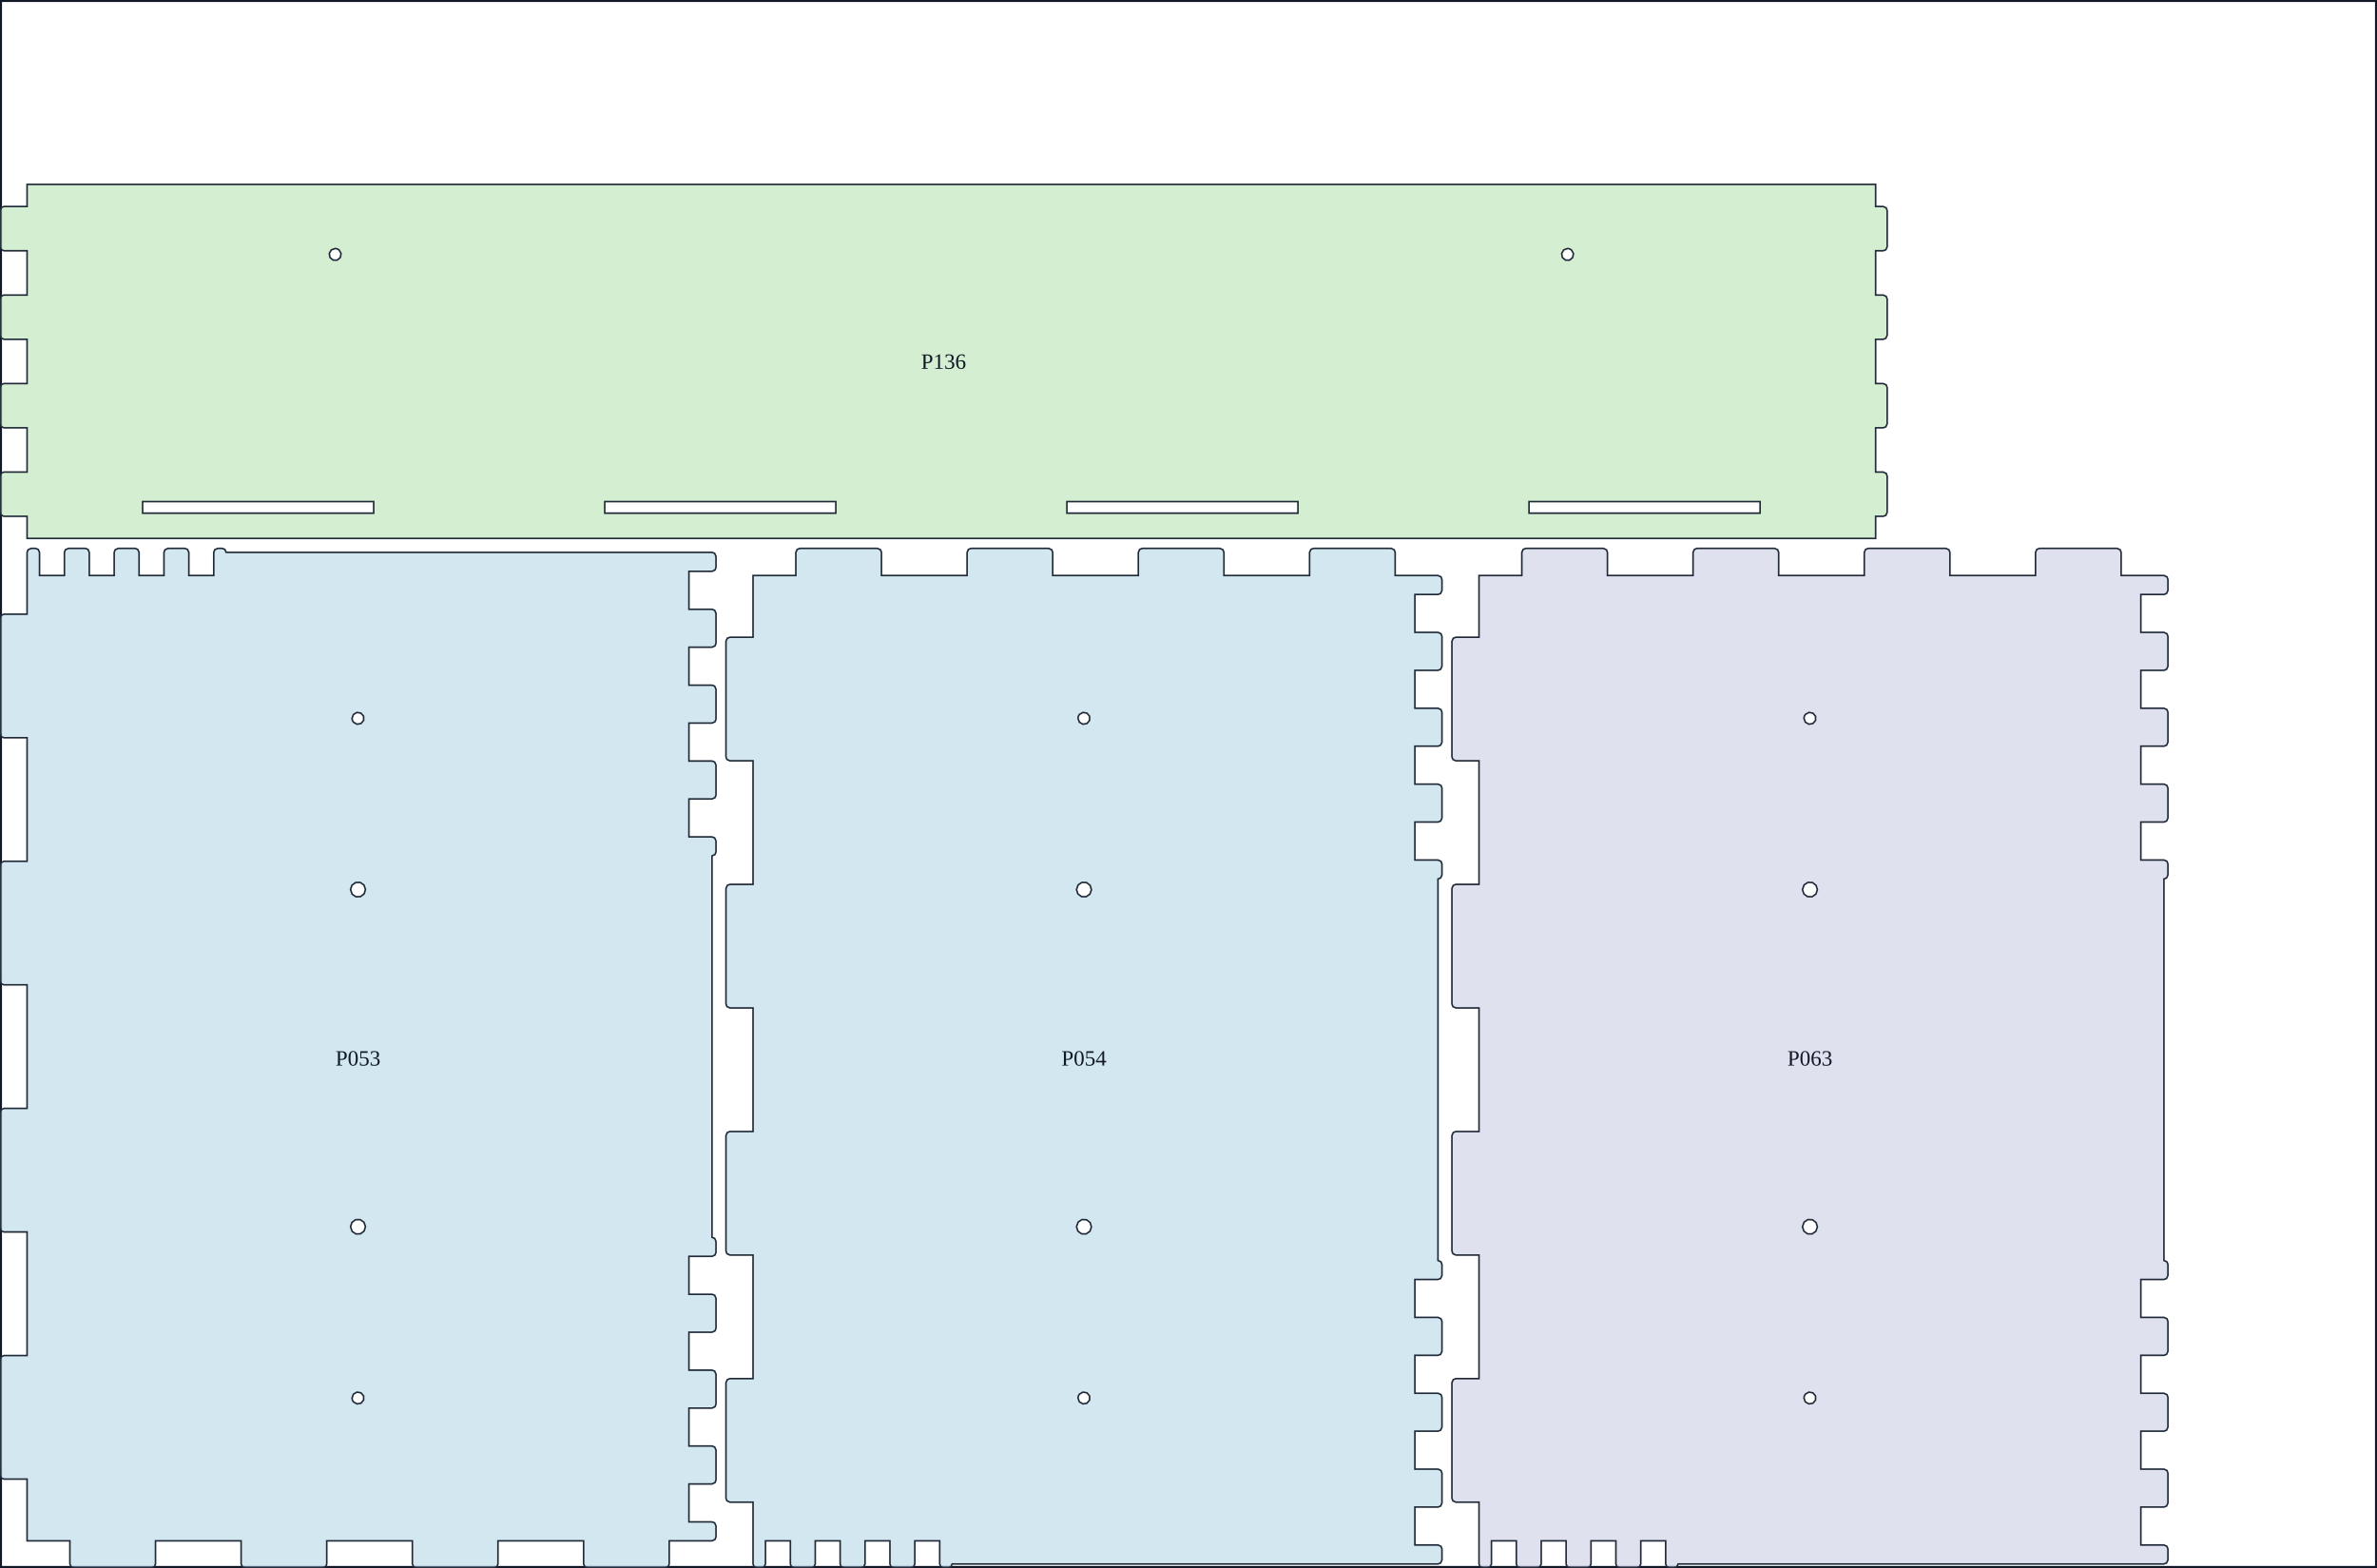
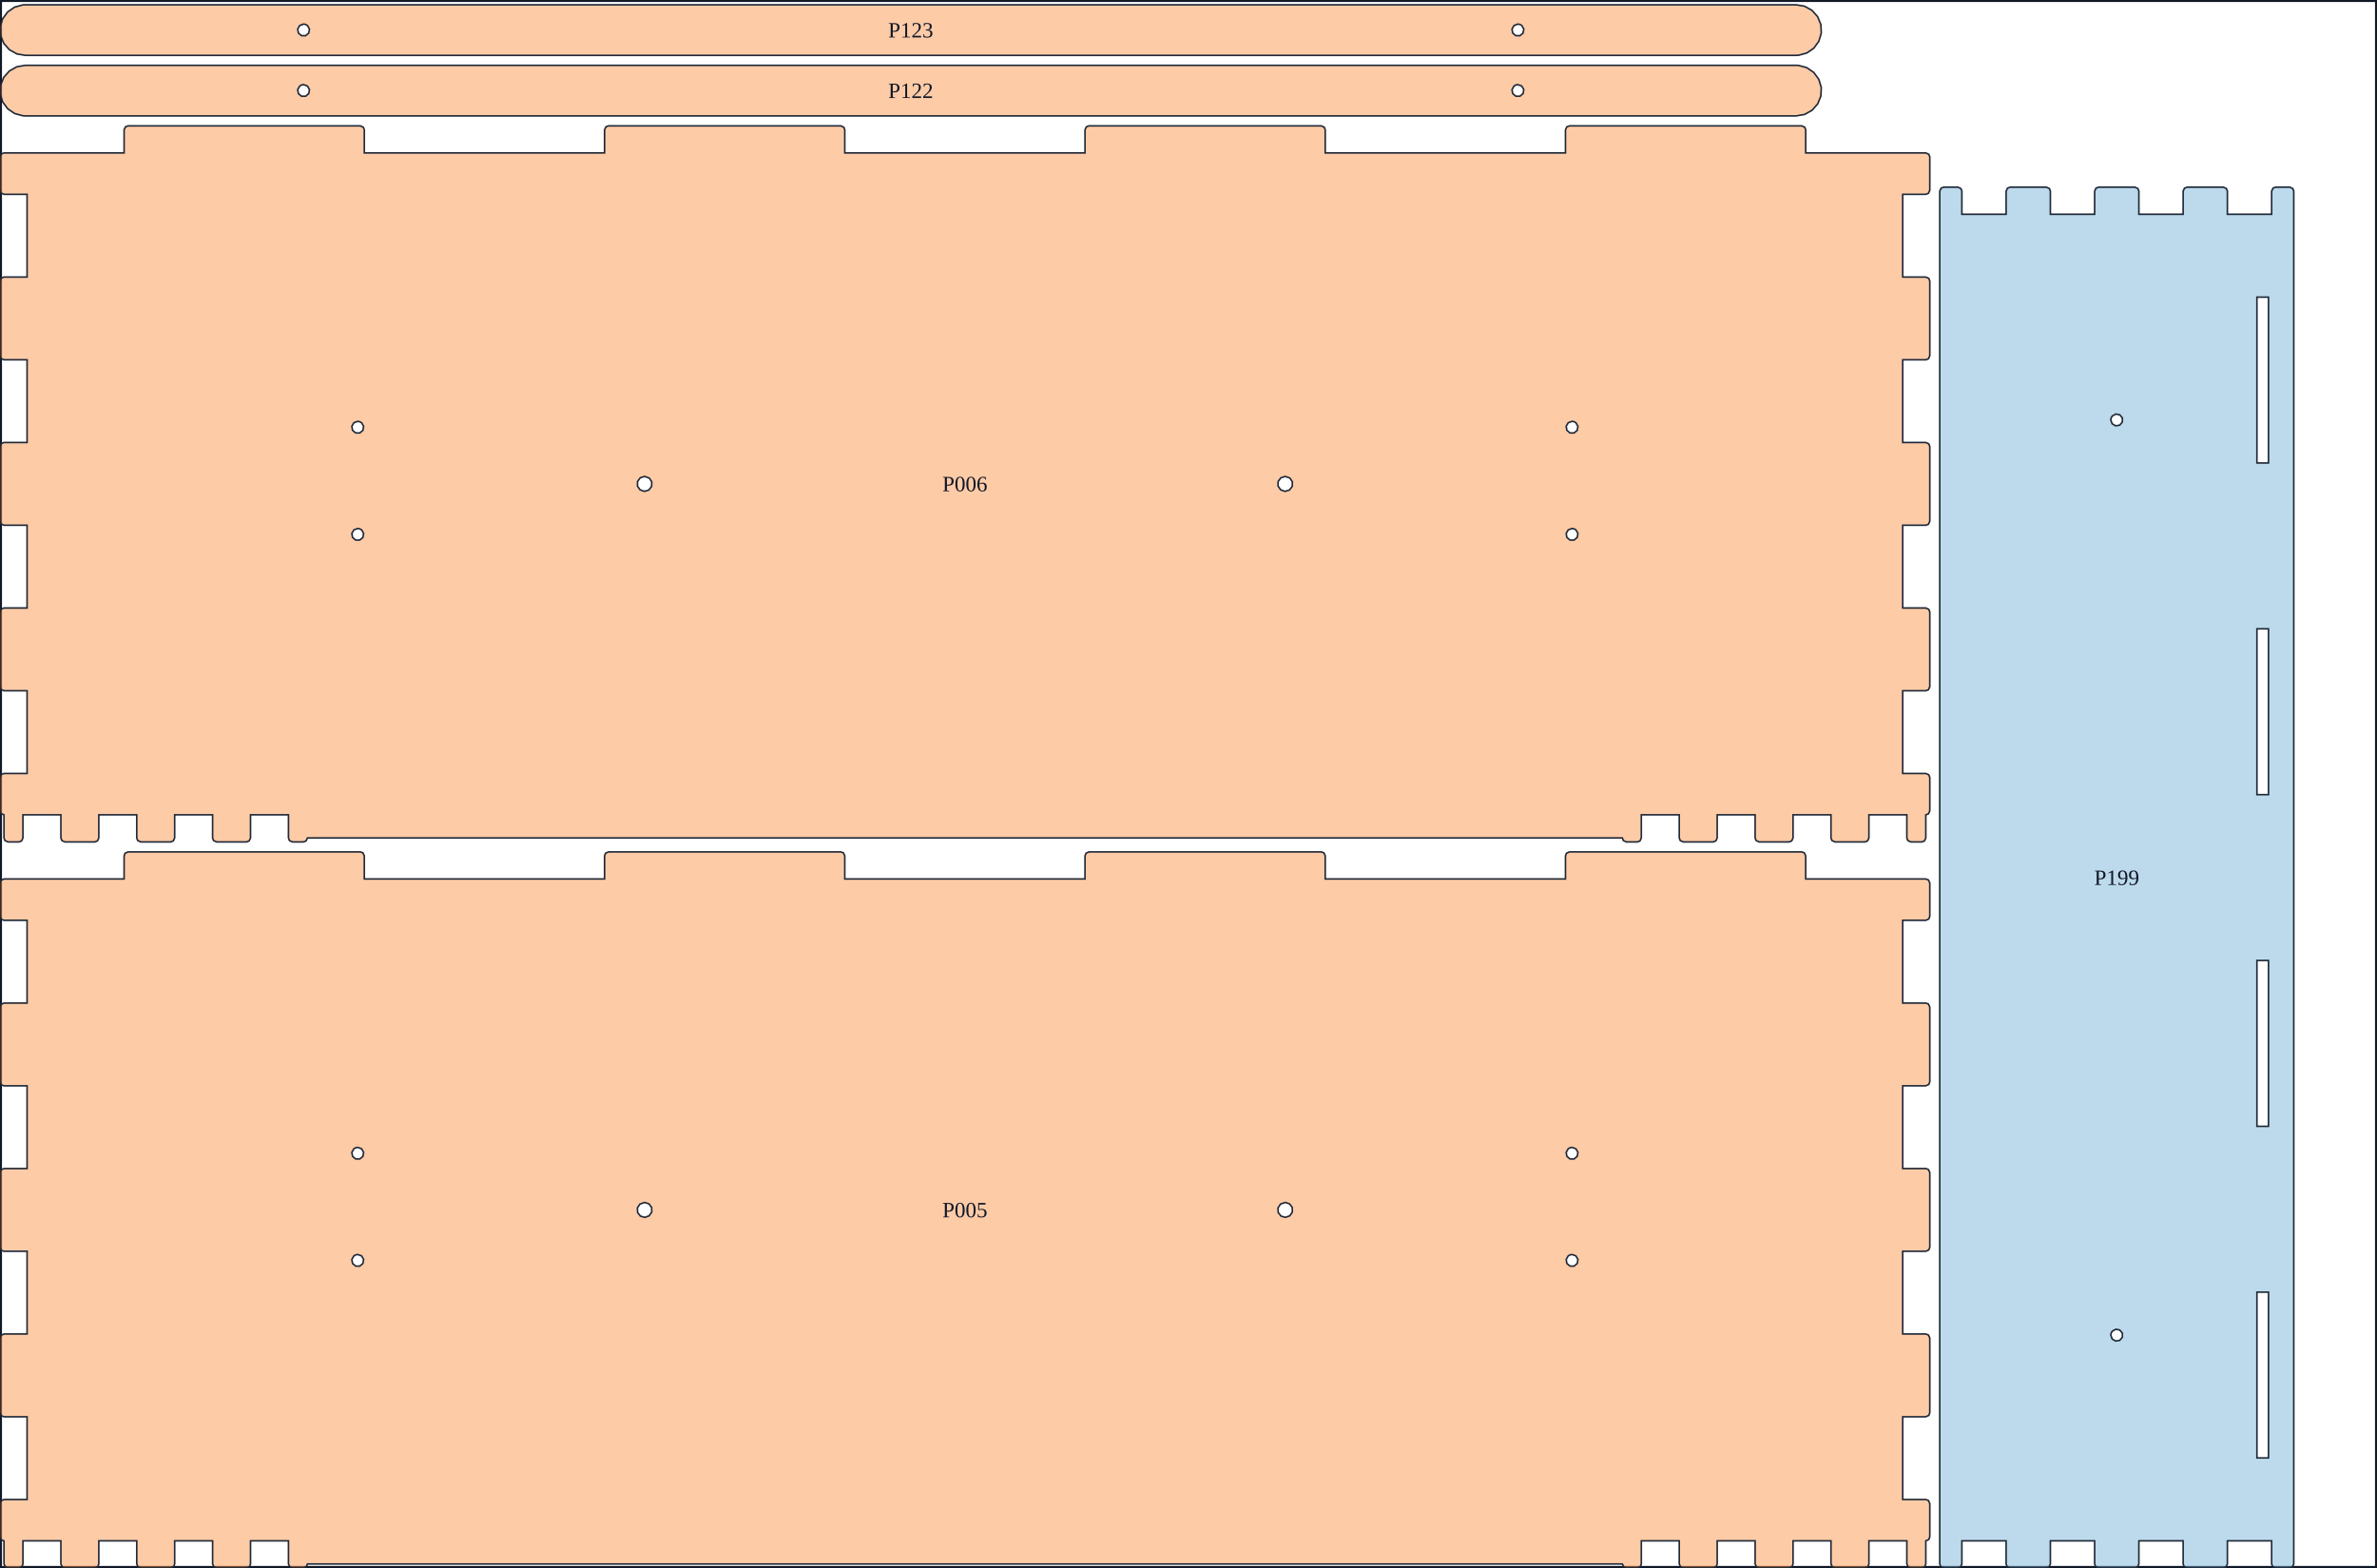
<svg xmlns="http://www.w3.org/2000/svg" width="1193.8mm" height="787.4mm" viewBox="0 0 1193.8 787.4">
  <rect width="1193.8" height="787.4" fill="white" stroke="#111827" stroke-width="2" />
  <g transform="translate(0 787.4) scale(1 -1)">
-     <path d="M 13.600 510.000 L 13.600 478.975 L 2.000 478.975 L 0.494 478.291 L 0.000 476.975 L 0.000 418.925 L 0.684 417.419 L 2.000 416.925 L 13.600 416.925 L 13.600 354.875 L 2.000 354.875 L 0.494 354.191 L 0.000 352.875 L 0.000 294.825 L 0.684 293.319 L 2.000 292.825 L 13.600 292.825 L 13.600 230.775 L 2.000 230.775 L 0.494 230.091 L 0.000 228.775 L 0.000 170.725 L 0.684 169.219 L 2.000 168.725 L 13.600 168.725 L 13.600 106.675 L 2.000 106.675 L 0.494 105.991 L 0.000 104.675 L 0.000 46.625 L 0.684 45.119 L 2.000 44.625 L 13.600 44.625 L 13.600 13.600 L 35.100 13.600 L 35.100 2.000 L 35.784 0.494 L 37.100 0.000 L 76.100 0.000 L 77.606 0.684 L 78.100 2.000 L 78.100 13.600 L 121.100 13.600 L 121.100 2.000 L 121.784 0.494 L 123.100 0.000 L 162.100 0.000 L 163.606 0.684 L 164.100 2.000 L 164.100 13.600 L 207.100 13.600 L 207.100 2.000 L 207.784 0.494 L 209.100 0.000 L 248.100 0.000 L 249.606 0.684 L 250.100 2.000 L 250.100 13.600 L 293.100 13.600 L 293.100 2.000 L 293.784 0.494 L 295.100 0.000 L 334.100 0.000 L 335.606 0.684 L 336.100 2.000 L 336.100 13.600 L 357.600 13.600 L 359.106 14.284 L 359.600 15.600 L 359.600 21.125 L 358.916 22.631 L 357.600 23.125 L 346.000 23.125 L 346.000 42.175 L 357.600 42.175 L 359.106 42.859 L 359.600 44.175 L 359.600 59.225 L 358.916 60.731 L 357.600 61.225 L 346.000 61.225 L 346.000 80.275 L 357.600 80.275 L 359.106 80.959 L 359.600 82.275 L 359.600 97.325 L 358.916 98.831 L 357.600 99.325 L 346.000 99.325 L 346.000 118.375 L 357.600 118.375 L 359.106 119.059 L 359.600 120.375 L 359.600 135.425 L 358.916 136.931 L 357.600 137.425 L 346.000 137.425 L 346.000 156.475 L 357.600 156.475 L 359.106 157.159 L 359.600 158.475 L 359.600 164.000 L 358.916 165.506 L 357.600 166.000 L 357.600 357.600 L 359.106 358.284 L 359.600 359.600 L 359.600 365.125 L 358.916 366.631 L 357.600 367.125 L 346.000 367.125 L 346.000 386.175 L 357.600 386.175 L 359.106 386.859 L 359.600 388.175 L 359.600 403.225 L 358.916 404.731 L 357.600 405.225 L 346.000 405.225 L 346.000 424.275 L 357.600 424.275 L 359.106 424.959 L 359.600 426.275 L 359.600 441.325 L 358.916 442.831 L 357.600 443.325 L 346.000 443.325 L 346.000 462.375 L 357.600 462.375 L 359.106 463.059 L 359.600 464.375 L 359.600 479.425 L 358.916 480.931 L 357.600 481.425 L 346.000 481.425 L 346.000 500.475 L 357.600 500.475 L 359.106 501.159 L 359.600 502.475 L 359.600 508.000 L 358.916 509.506 L 357.600 510.000 L 113.600 510.000 L 112.916 511.506 L 111.600 512.000 L 109.350 512.000 L 107.844 511.316 L 107.350 510.000 L 107.350 498.400 L 94.850 498.400 L 94.850 510.000 L 94.166 511.506 L 92.850 512.000 L 84.350 512.000 L 82.844 511.316 L 82.350 510.000 L 82.350 498.400 L 69.850 498.400 L 69.850 510.000 L 69.166 511.506 L 67.850 512.000 L 59.350 512.000 L 57.844 511.316 L 57.350 510.000 L 57.350 498.400 L 44.850 498.400 L 44.850 510.000 L 44.166 511.506 L 42.850 512.000 L 34.350 512.000 L 32.844 511.316 L 32.350 510.000 L 32.350 498.400 L 19.850 498.400 L 19.850 510.000 L 19.166 511.506 L 17.850 512.000 L 15.600 512.000 L 14.094 511.316 L 13.600 510.000 Z M 176.050 340.667 L 176.754 342.854 L 178.602 344.220 L 180.900 344.252 L 182.784 342.937 L 183.549 340.770 L 182.905 338.564 L 181.096 337.148 L 178.800 337.053 L 176.879 338.315 L 176.050 340.667 Z M 176.800 426.667 L 177.498 428.591 L 179.268 429.619 L 181.286 429.273 L 182.612 427.713 L 182.628 425.666 L 181.328 424.085 L 179.317 423.706 L 177.530 424.705 L 176.988 425.620 L 176.800 426.667 Z M 176.050 171.333 L 176.754 173.521 L 178.602 174.887 L 180.900 174.918 L 182.784 173.604 L 183.549 171.437 L 182.905 169.231 L 181.096 167.814 L 178.800 167.719 L 176.879 168.981 L 176.050 171.333 Z M 176.800 85.333 L 177.498 87.258 L 179.268 88.286 L 181.286 87.940 L 182.612 86.380 L 182.628 84.333 L 181.328 82.752 L 179.317 82.373 L 177.530 83.372 L 176.988 84.287 L 176.800 85.333 Z" fill="#9ecae1" fill-opacity="0.45" fill-rule="evenodd" stroke="#1f2937" stroke-width="0.8" />
-     <path d="M 378.200 2.000 L 378.200 33.025 L 366.600 33.025 L 365.094 33.709 L 364.600 35.025 L 364.600 93.075 L 365.284 94.581 L 366.600 95.075 L 378.200 95.075 L 378.200 157.125 L 366.600 157.125 L 365.094 157.809 L 364.600 159.125 L 364.600 217.175 L 365.284 218.681 L 366.600 219.175 L 378.200 219.175 L 378.200 281.225 L 366.600 281.225 L 365.094 281.909 L 364.600 283.225 L 364.600 341.275 L 365.284 342.781 L 366.600 343.275 L 378.200 343.275 L 378.200 405.325 L 366.600 405.325 L 365.094 406.009 L 364.600 407.325 L 364.600 465.375 L 365.284 466.881 L 366.600 467.375 L 378.200 467.375 L 378.200 498.400 L 399.700 498.400 L 399.700 510.000 L 400.384 511.506 L 401.700 512.000 L 440.700 512.000 L 442.206 511.316 L 442.700 510.000 L 442.700 498.400 L 485.700 498.400 L 485.700 510.000 L 486.384 511.506 L 487.700 512.000 L 526.700 512.000 L 528.206 511.316 L 528.700 510.000 L 528.700 498.400 L 571.700 498.400 L 571.700 510.000 L 572.384 511.506 L 573.700 512.000 L 612.700 512.000 L 614.206 511.316 L 614.700 510.000 L 614.700 498.400 L 657.700 498.400 L 657.700 510.000 L 658.384 511.506 L 659.700 512.000 L 698.700 512.000 L 700.206 511.316 L 700.700 510.000 L 700.700 498.400 L 722.200 498.400 L 723.706 497.716 L 724.200 496.400 L 724.200 490.875 L 723.516 489.369 L 722.200 488.875 L 710.600 488.875 L 710.600 469.825 L 722.200 469.825 L 723.706 469.141 L 724.200 467.825 L 724.200 452.775 L 723.516 451.269 L 722.200 450.775 L 710.600 450.775 L 710.600 431.725 L 722.200 431.725 L 723.706 431.041 L 724.200 429.725 L 724.200 414.675 L 723.516 413.169 L 722.200 412.675 L 710.600 412.675 L 710.600 393.625 L 722.200 393.625 L 723.706 392.941 L 724.200 391.625 L 724.200 376.575 L 723.516 375.069 L 722.200 374.575 L 710.600 374.575 L 710.600 355.525 L 722.200 355.525 L 723.706 354.841 L 724.200 353.525 L 724.200 348.000 L 723.516 346.494 L 722.200 346.000 L 722.200 154.400 L 723.706 153.716 L 724.200 152.400 L 724.200 146.875 L 723.516 145.369 L 722.200 144.875 L 710.600 144.875 L 710.600 125.825 L 722.200 125.825 L 723.706 125.141 L 724.200 123.825 L 724.200 108.775 L 723.516 107.269 L 722.200 106.775 L 710.600 106.775 L 710.600 87.725 L 722.200 87.725 L 723.706 87.041 L 724.200 85.725 L 724.200 70.675 L 723.516 69.169 L 722.200 68.675 L 710.600 68.675 L 710.600 49.625 L 722.200 49.625 L 723.706 48.941 L 724.200 47.625 L 724.200 32.575 L 723.516 31.069 L 722.200 30.575 L 710.600 30.575 L 710.600 11.525 L 722.200 11.525 L 723.706 10.841 L 724.200 9.525 L 724.200 4.000 L 723.516 2.494 L 722.200 2.000 L 478.200 2.000 L 477.516 0.494 L 476.200 0.000 L 473.950 0.000 L 472.444 0.684 L 471.950 2.000 L 471.950 13.600 L 459.450 13.600 L 459.450 2.000 L 458.766 0.494 L 457.450 0.000 L 448.950 0.000 L 447.444 0.684 L 446.950 2.000 L 446.950 13.600 L 434.450 13.600 L 434.450 2.000 L 433.766 0.494 L 432.450 0.000 L 423.950 0.000 L 422.444 0.684 L 421.950 2.000 L 421.950 13.600 L 409.450 13.600 L 409.450 2.000 L 408.766 0.494 L 407.450 0.000 L 398.950 0.000 L 397.444 0.684 L 396.950 2.000 L 396.950 13.600 L 384.450 13.600 L 384.450 2.000 L 383.766 0.494 L 382.450 0.000 L 380.200 0.000 L 378.694 0.684 L 378.200 2.000 Z M 541.400 85.333 L 542.098 83.409 L 543.868 82.381 L 545.886 82.727 L 547.212 84.287 L 547.228 86.334 L 545.928 87.915 L 543.917 88.294 L 542.130 87.295 L 541.588 86.380 L 541.400 85.333 Z M 540.650 171.333 L 541.354 169.146 L 543.202 167.780 L 545.500 167.748 L 547.384 169.063 L 548.149 171.230 L 547.505 173.436 L 545.696 174.852 L 543.400 174.947 L 541.479 173.685 L 540.650 171.333 Z M 540.650 340.667 L 541.354 338.479 L 543.202 337.113 L 545.500 337.082 L 547.384 338.396 L 548.149 340.563 L 547.505 342.769 L 545.696 344.186 L 543.400 344.281 L 541.479 343.019 L 540.650 340.667 Z M 541.400 426.667 L 542.098 424.742 L 543.868 423.714 L 545.886 424.060 L 547.212 425.620 L 547.228 427.667 L 545.928 429.248 L 543.917 429.627 L 542.130 428.628 L 541.588 427.713 L 541.400 426.667 Z" fill="#9ecae1" fill-opacity="0.45" fill-rule="evenodd" stroke="#1f2937" stroke-width="0.8" />
-     <path d="M 1088.800 490.875 L 1088.116 489.369 L 1086.800 488.875 L 1075.200 488.875 L 1075.200 469.825 L 1086.800 469.825 L 1088.306 469.141 L 1088.800 467.825 L 1088.800 452.775 L 1088.116 451.269 L 1086.800 450.775 L 1075.200 450.775 L 1075.200 431.725 L 1086.800 431.725 L 1088.306 431.041 L 1088.800 429.725 L 1088.800 414.675 L 1088.116 413.169 L 1086.800 412.675 L 1075.200 412.675 L 1075.200 393.625 L 1086.800 393.625 L 1088.306 392.941 L 1088.800 391.625 L 1088.800 376.575 L 1088.116 375.069 L 1086.800 374.575 L 1075.200 374.575 L 1075.200 355.525 L 1086.800 355.525 L 1088.306 354.841 L 1088.800 353.525 L 1088.800 348.000 L 1088.116 346.494 L 1086.800 346.000 L 1086.800 154.400 L 1088.306 153.716 L 1088.800 152.400 L 1088.800 146.875 L 1088.116 145.369 L 1086.800 144.875 L 1075.200 144.875 L 1075.200 125.825 L 1086.800 125.825 L 1088.306 125.141 L 1088.800 123.825 L 1088.800 108.775 L 1088.116 107.269 L 1086.800 106.775 L 1075.200 106.775 L 1075.200 87.725 L 1086.800 87.725 L 1088.306 87.041 L 1088.800 85.725 L 1088.800 70.675 L 1088.116 69.169 L 1086.800 68.675 L 1075.200 68.675 L 1075.200 49.625 L 1086.800 49.625 L 1088.306 48.941 L 1088.800 47.625 L 1088.800 32.575 L 1088.116 31.069 L 1086.800 30.575 L 1075.200 30.575 L 1075.200 11.525 L 1086.800 11.525 L 1088.306 10.841 L 1088.800 9.525 L 1088.800 4.000 L 1088.116 2.494 L 1086.800 2.000 L 842.800 2.000 L 842.116 0.494 L 840.800 0.000 L 838.550 0.000 L 837.044 0.684 L 836.550 2.000 L 836.550 13.600 L 824.050 13.600 L 824.050 2.000 L 823.366 0.494 L 822.050 0.000 L 813.550 0.000 L 812.044 0.684 L 811.550 2.000 L 811.550 13.600 L 799.050 13.600 L 799.050 2.000 L 798.366 0.494 L 797.050 0.000 L 788.550 0.000 L 787.044 0.684 L 786.550 2.000 L 786.550 13.600 L 774.050 13.600 L 774.050 2.000 L 773.366 0.494 L 772.050 0.000 L 763.550 0.000 L 762.044 0.684 L 761.550 2.000 L 761.550 13.600 L 749.050 13.600 L 749.050 2.000 L 748.366 0.494 L 747.050 0.000 L 744.800 0.000 L 743.294 0.684 L 742.800 2.000 L 742.800 33.025 L 731.200 33.025 L 729.694 33.709 L 729.200 35.025 L 729.200 93.075 L 729.884 94.581 L 731.200 95.075 L 742.800 95.075 L 742.800 157.125 L 731.200 157.125 L 729.694 157.809 L 729.200 159.125 L 729.200 217.175 L 729.884 218.681 L 731.200 219.175 L 742.800 219.175 L 742.800 281.225 L 731.200 281.225 L 729.694 281.909 L 729.200 283.225 L 729.200 341.275 L 729.884 342.781 L 731.200 343.275 L 742.800 343.275 L 742.800 405.325 L 731.200 405.325 L 729.694 406.009 L 729.200 407.325 L 729.200 465.375 L 729.884 466.881 L 731.200 467.375 L 742.800 467.375 L 742.800 498.400 L 764.300 498.400 L 764.300 510.000 L 764.984 511.506 L 766.300 512.000 L 805.300 512.000 L 806.806 511.316 L 807.300 510.000 L 807.300 498.400 L 850.300 498.400 L 850.300 510.000 L 850.984 511.506 L 852.300 512.000 L 891.300 512.000 L 892.806 511.316 L 893.300 510.000 L 893.300 498.400 L 936.300 498.400 L 936.300 510.000 L 936.984 511.506 L 938.300 512.000 L 977.300 512.000 L 978.806 511.316 L 979.300 510.000 L 979.300 498.400 L 1022.300 498.400 L 1022.300 510.000 L 1022.984 511.506 L 1024.300 512.000 L 1063.300 512.000 L 1064.806 511.316 L 1065.300 510.000 L 1065.300 498.400 L 1086.800 498.400 L 1088.306 497.716 L 1088.800 496.400 L 1088.800 490.875 Z M 906.000 85.333 L 906.698 83.409 L 908.468 82.381 L 910.486 82.727 L 911.812 84.287 L 911.828 86.334 L 910.528 87.915 L 908.517 88.294 L 906.730 87.295 L 906.188 86.380 L 906.000 85.333 Z M 905.250 171.333 L 905.954 169.146 L 907.802 167.780 L 910.100 167.748 L 911.984 169.063 L 912.749 171.230 L 912.105 173.436 L 910.296 174.852 L 908.000 174.947 L 906.079 173.685 L 905.250 171.333 Z M 905.250 340.667 L 905.954 338.479 L 907.802 337.113 L 910.100 337.082 L 911.984 338.396 L 912.749 340.563 L 912.105 342.769 L 910.296 344.186 L 908.000 344.281 L 906.079 343.019 L 905.250 340.667 Z M 906.000 426.667 L 906.698 424.742 L 908.468 423.714 L 910.486 424.060 L 911.812 425.620 L 911.828 427.667 L 910.528 429.248 L 908.517 429.627 L 906.730 428.628 L 906.188 427.713 L 906.000 426.667 Z" fill="#bcbddc" fill-opacity="0.45" fill-rule="evenodd" stroke="#1f2937" stroke-width="0.8" />
-     <path d="M 2.000 550.337 L 13.600 550.337 L 13.600 572.562 L 2.000 572.562 L 0.494 573.247 L 0.000 574.562 L 0.000 592.788 L 0.684 594.294 L 2.000 594.788 L 13.600 594.788 L 13.600 617.013 L 2.000 617.013 L 0.494 617.697 L 0.000 619.013 L 0.000 637.237 L 0.684 638.744 L 2.000 639.237 L 13.600 639.237 L 13.600 661.462 L 2.000 661.462 L 0.494 662.147 L 0.000 663.462 L 0.000 681.688 L 0.684 683.194 L 2.000 683.688 L 13.600 683.688 L 13.600 694.800 L 942.000 694.800 L 942.000 683.688 L 945.800 683.688 L 947.306 683.003 L 947.800 681.688 L 947.800 663.462 L 947.116 661.956 L 945.800 661.462 L 942.000 661.462 L 942.000 639.237 L 945.800 639.237 L 947.306 638.553 L 947.800 637.237 L 947.800 619.013 L 947.116 617.506 L 945.800 617.013 L 942.000 617.013 L 942.000 594.788 L 945.800 594.788 L 947.306 594.103 L 947.800 592.788 L 947.800 574.562 L 947.116 573.056 L 945.800 572.562 L 942.000 572.562 L 942.000 550.337 L 945.800 550.337 L 947.306 549.653 L 947.800 548.337 L 947.800 530.112 L 947.116 528.606 L 945.800 528.112 L 942.000 528.112 L 942.000 517.000 L 13.600 517.000 L 13.600 528.112 L 2.000 528.112 L 0.494 528.797 L 0.000 530.112 L 0.000 548.337 L 0.684 549.844 L 2.000 550.337 Z M 71.625 529.700 L 187.675 529.700 L 187.675 534.050 L 187.675 535.500 L 71.625 535.500 L 71.625 529.700 Z M 303.725 529.700 L 419.775 529.700 L 419.775 534.050 L 419.775 535.500 L 303.725 535.500 L 303.725 529.700 Z M 168.333 662.600 L 166.409 661.902 L 165.381 660.132 L 165.727 658.114 L 167.287 656.788 L 169.334 656.772 L 170.915 658.072 L 171.294 660.083 L 170.295 661.870 L 169.380 662.412 L 168.333 662.600 Z M 535.825 529.700 L 651.875 529.700 L 651.875 535.500 L 535.825 535.500 L 535.825 529.700 Z M 767.925 529.700 L 883.975 529.700 L 883.975 535.500 L 767.925 535.500 L 767.925 529.700 Z M 787.267 662.600 L 785.342 661.902 L 784.314 660.132 L 784.660 658.114 L 786.220 656.788 L 788.267 656.772 L 789.848 658.072 L 790.227 660.083 L 789.228 661.870 L 788.313 662.412 L 787.267 662.600 Z" fill="#a1d99b" fill-opacity="0.45" fill-rule="evenodd" stroke="#1f2937" stroke-width="0.8" />
+     <path d="M 4.000 364.600 L 2.494 365.284 L 2.000 366.600 L 2.000 378.200 L 0.494 378.884 L 0.000 380.200 L 0.000 396.975 L 0.684 398.481 L 2.000 398.975 L 13.600 398.975 L 13.600 440.525 L 2.000 440.525 L 0.494 441.209 L 0.000 442.525 L 0.000 480.075 L 0.684 481.581 L 2.000 482.075 L 13.600 482.075 L 13.600 523.625 L 2.000 523.625 L 0.494 524.309 L 0.000 525.625 L 0.000 563.175 L 0.684 564.681 L 2.000 565.175 L 13.600 565.175 L 13.600 606.725 L 2.000 606.725 L 0.494 607.409 L 0.000 608.725 L 0.000 646.275 L 0.684 647.781 L 2.000 648.275 L 13.600 648.275 L 13.600 689.825 L 2.000 689.825 L 0.494 690.509 L 0.000 691.825 L 0.000 708.600 L 0.684 710.106 L 2.000 710.600 L 62.325 710.600 L 62.325 722.200 L 63.009 723.706 L 64.325 724.200 L 180.975 724.200 L 182.481 723.516 L 182.975 722.200 L 182.975 710.600 L 303.625 710.600 L 303.625 722.200 L 304.309 723.706 L 305.625 724.200 L 422.275 724.200 L 423.781 723.516 L 424.275 722.200 L 424.275 710.600 L 544.925 710.600 L 544.925 722.200 L 545.609 723.706 L 546.925 724.200 L 663.575 724.200 L 665.081 723.516 L 665.575 722.200 L 665.575 710.600 L 786.225 710.600 L 786.225 722.200 L 786.909 723.706 L 788.225 724.200 L 904.875 724.200 L 906.381 723.516 L 906.875 722.200 L 906.875 710.600 L 967.200 710.600 L 968.706 709.916 L 969.200 708.600 L 969.200 691.825 L 968.516 690.319 L 967.200 689.825 L 955.600 689.825 L 955.600 648.275 L 967.200 648.275 L 968.706 647.591 L 969.200 646.275 L 969.200 608.725 L 968.516 607.219 L 967.200 606.725 L 955.600 606.725 L 955.600 565.175 L 967.200 565.175 L 968.706 564.491 L 969.200 563.175 L 969.200 525.625 L 968.516 524.119 L 967.200 523.625 L 955.600 523.625 L 955.600 482.075 L 967.200 482.075 L 968.706 481.391 L 969.200 480.075 L 969.200 442.525 L 968.516 441.019 L 967.200 440.525 L 955.600 440.525 L 955.600 398.975 L 967.200 398.975 L 968.706 398.291 L 969.200 396.975 L 969.200 380.200 L 968.516 378.694 L 967.200 378.200 L 967.200 366.600 L 966.516 365.094 L 965.200 364.600 L 959.675 364.600 L 958.169 365.284 L 957.675 366.600 L 957.675 378.200 L 938.625 378.200 L 938.625 366.600 L 937.941 365.094 L 936.625 364.600 L 921.575 364.600 L 920.069 365.284 L 919.575 366.600 L 919.575 378.200 L 900.525 378.200 L 900.525 366.600 L 899.841 365.094 L 898.525 364.600 L 883.475 364.600 L 881.969 365.284 L 881.475 366.600 L 881.475 378.200 L 862.425 378.200 L 862.425 366.600 L 861.741 365.094 L 860.425 364.600 L 845.375 364.600 L 843.869 365.284 L 843.375 366.600 L 843.375 378.200 L 824.325 378.200 L 824.325 366.600 L 823.641 365.094 L 822.325 364.600 L 816.800 364.600 L 815.294 365.284 L 814.800 366.600 L 154.400 366.600 L 153.716 365.094 L 152.400 364.600 L 146.875 364.600 L 145.369 365.284 L 144.875 366.600 L 144.875 378.200 L 125.825 378.200 L 125.825 366.600 L 125.141 365.094 L 123.825 364.600 L 108.775 364.600 L 107.269 365.284 L 106.775 366.600 L 106.775 378.200 L 87.725 378.200 L 87.725 366.600 L 87.041 365.094 L 85.725 364.600 L 70.675 364.600 L 69.169 365.284 L 68.675 366.600 L 68.675 378.200 L 49.625 378.200 L 49.625 366.600 L 48.941 365.094 L 47.625 364.600 L 32.575 364.600 L 31.069 365.284 L 30.575 366.600 L 30.575 378.200 L 11.525 378.200 L 11.525 366.600 L 10.841 365.094 L 9.525 364.600 L 4.000 364.600 Z M 179.667 522.000 L 177.742 521.302 L 176.714 519.532 L 177.060 517.514 L 178.620 516.188 L 180.667 516.172 L 182.248 517.472 L 182.627 519.483 L 181.628 521.270 L 180.713 521.812 L 179.667 522.000 Z M 323.733 548.150 L 321.546 547.446 L 320.180 545.598 L 320.148 543.300 L 321.463 541.416 L 323.630 540.651 L 325.836 541.295 L 327.252 543.104 L 327.347 545.400 L 326.085 547.321 L 323.733 548.150 Z M 179.667 575.800 L 177.742 575.102 L 176.714 573.332 L 177.060 571.314 L 178.620 569.988 L 180.667 569.972 L 182.248 571.272 L 182.627 573.283 L 181.628 575.070 L 180.713 575.612 L 179.667 575.800 Z M 645.467 548.150 L 643.279 547.446 L 641.913 545.598 L 641.882 543.300 L 643.196 541.416 L 645.363 540.651 L 647.569 541.295 L 648.986 543.104 L 649.081 545.400 L 647.819 547.321 L 645.467 548.150 Z M 789.533 522.000 L 787.609 521.302 L 786.581 519.532 L 786.927 517.514 L 788.487 516.188 L 790.534 516.172 L 792.115 517.472 L 792.494 519.483 L 791.495 521.270 L 790.580 521.812 L 789.533 522.000 Z M 789.533 575.800 L 787.609 575.102 L 786.581 573.332 L 786.927 571.314 L 788.487 569.988 L 790.534 569.972 L 792.115 571.272 L 792.494 573.283 L 791.495 575.070 L 790.580 575.612 L 789.533 575.800 Z" fill="#fd8d3c" fill-opacity="0.45" fill-rule="evenodd" stroke="#1f2937" stroke-width="0.8" />
+     <path d="M 965.200 0.000 L 966.706 0.684 L 967.200 2.000 L 967.200 13.600 L 968.706 14.284 L 969.200 15.600 L 969.200 32.375 L 968.516 33.881 L 967.200 34.375 L 955.600 34.375 L 955.600 75.925 L 967.200 75.925 L 968.706 76.609 L 969.200 77.925 L 969.200 115.475 L 968.516 116.981 L 967.200 117.475 L 955.600 117.475 L 955.600 159.025 L 967.200 159.025 L 968.706 159.709 L 969.200 161.025 L 969.200 198.575 L 968.516 200.081 L 967.200 200.575 L 955.600 200.575 L 955.600 242.125 L 967.200 242.125 L 968.706 242.809 L 969.200 244.125 L 969.200 281.675 L 968.516 283.181 L 967.200 283.675 L 955.600 283.675 L 955.600 325.225 L 967.200 325.225 L 968.706 325.909 L 969.200 327.225 L 969.200 344.000 L 968.516 345.506 L 967.200 346.000 L 906.875 346.000 L 906.875 357.600 L 906.191 359.106 L 904.875 359.600 L 788.225 359.600 L 786.719 358.916 L 786.225 357.600 L 786.225 346.000 L 665.575 346.000 L 665.575 357.600 L 664.891 359.106 L 663.575 359.600 L 546.925 359.600 L 545.419 358.916 L 544.925 357.600 L 544.925 346.000 L 424.275 346.000 L 424.275 357.600 L 423.591 359.106 L 422.275 359.600 L 305.625 359.600 L 304.119 358.916 L 303.625 357.600 L 303.625 346.000 L 182.975 346.000 L 182.975 357.600 L 182.291 359.106 L 180.975 359.600 L 64.325 359.600 L 62.819 358.916 L 62.325 357.600 L 62.325 346.000 L 2.000 346.000 L 0.494 345.316 L 0.000 344.000 L 0.000 327.225 L 0.684 325.719 L 2.000 325.225 L 13.600 325.225 L 13.600 283.675 L 2.000 283.675 L 0.494 282.991 L 0.000 281.675 L 0.000 244.125 L 0.684 242.619 L 2.000 242.125 L 13.600 242.125 L 13.600 200.575 L 2.000 200.575 L 0.494 199.891 L 0.000 198.575 L 0.000 161.025 L 0.684 159.519 L 2.000 159.025 L 13.600 159.025 L 13.600 117.475 L 2.000 117.475 L 0.494 116.791 L 0.000 115.475 L 0.000 77.925 L 0.684 76.419 L 2.000 75.925 L 13.600 75.925 L 13.600 34.375 L 2.000 34.375 L 0.494 33.691 L 0.000 32.375 L 0.000 15.600 L 0.684 14.094 L 2.000 13.600 L 2.000 2.000 L 2.684 0.494 L 4.000 0.000 L 9.525 0.000 L 11.031 0.684 L 11.525 2.000 L 11.525 13.600 L 30.575 13.600 L 30.575 2.000 L 31.259 0.494 L 32.575 0.000 L 47.625 0.000 L 49.131 0.684 L 49.625 2.000 L 49.625 13.600 L 68.675 13.600 L 68.675 2.000 L 69.359 0.494 L 70.675 0.000 L 85.725 0.000 L 87.231 0.684 L 87.725 2.000 L 87.725 13.600 L 106.775 13.600 L 106.775 2.000 L 107.459 0.494 L 108.775 0.000 L 123.825 0.000 L 125.331 0.684 L 125.825 2.000 L 125.825 13.600 L 144.875 13.600 L 144.875 2.000 L 145.559 0.494 L 146.875 0.000 L 152.400 0.000 L 153.906 0.684 L 154.400 2.000 L 814.800 2.000 L 815.484 0.494 L 816.800 0.000 L 822.325 0.000 L 823.831 0.684 L 824.325 2.000 L 824.325 13.600 L 843.375 13.600 L 843.375 2.000 L 844.059 0.494 L 845.375 0.000 L 860.425 0.000 L 861.931 0.684 L 862.425 2.000 L 862.425 13.600 L 881.475 13.600 L 881.475 2.000 L 882.159 0.494 L 883.475 0.000 L 898.525 0.000 L 900.031 0.684 L 900.525 2.000 L 900.525 13.600 L 919.575 13.600 L 919.575 2.000 L 920.259 0.494 L 921.575 0.000 L 936.625 0.000 L 938.131 0.684 L 938.625 2.000 L 938.625 13.600 L 957.675 13.600 L 957.675 2.000 L 958.359 0.494 L 959.675 0.000 L 965.200 0.000 Z M 789.533 157.400 L 791.458 156.702 L 792.486 154.932 L 792.140 152.914 L 790.580 151.588 L 788.533 151.572 L 786.952 152.872 L 786.573 154.883 L 787.572 156.670 L 788.487 157.212 L 789.533 157.400 Z M 789.533 211.200 L 791.458 210.502 L 792.486 208.732 L 792.140 206.714 L 790.580 205.388 L 788.533 205.372 L 786.952 206.672 L 786.573 208.683 L 787.572 210.470 L 788.487 211.012 L 789.533 211.200 Z M 645.467 183.550 L 647.654 182.846 L 649.020 180.998 L 649.052 178.700 L 647.737 176.816 L 645.570 176.051 L 643.364 176.695 L 641.948 178.504 L 641.853 180.800 L 643.115 182.721 L 645.467 183.550 Z M 179.667 157.400 L 181.591 156.702 L 182.619 154.932 L 182.273 152.914 L 180.713 151.588 L 178.666 151.572 L 177.085 152.872 L 176.706 154.883 L 177.705 156.670 L 178.620 157.212 L 179.667 157.400 Z M 323.733 183.550 L 325.921 182.846 L 327.287 180.998 L 327.318 178.700 L 326.004 176.816 L 323.837 176.051 L 321.631 176.695 L 320.214 178.504 L 320.119 180.800 L 321.381 182.721 L 323.733 183.550 Z M 179.667 211.200 L 181.591 210.502 L 182.619 208.732 L 182.273 206.714 L 180.713 205.388 L 178.666 205.372 L 177.085 206.672 L 176.706 208.683 L 177.705 210.470 L 178.620 211.012 L 179.667 211.200 Z" fill="#fd8d3c" fill-opacity="0.45" fill-rule="evenodd" stroke="#1f2937" stroke-width="0.8" />
+     <path d="M 1150.000 693.400 L 1151.506 692.716 L 1152.000 691.400 L 1152.000 2.000 L 1151.316 0.494 L 1150.000 0.000 L 1142.887 0.000 L 1141.381 0.684 L 1140.887 2.000 L 1140.887 13.600 L 1118.662 13.600 L 1118.662 2.000 L 1117.978 0.494 L 1116.662 0.000 L 1098.438 0.000 L 1096.931 0.684 L 1096.438 2.000 L 1096.438 13.600 L 1074.212 13.600 L 1074.212 2.000 L 1073.528 0.494 L 1072.212 0.000 L 1053.987 0.000 L 1052.481 0.684 L 1051.987 2.000 L 1051.987 13.600 L 1029.762 13.600 L 1029.762 2.000 L 1029.078 0.494 L 1027.762 0.000 L 1009.537 0.000 L 1008.031 0.684 L 1007.537 2.000 L 1007.537 13.600 L 985.312 13.600 L 985.312 2.000 L 984.628 0.494 L 983.312 0.000 L 976.200 0.000 L 974.694 0.684 L 974.200 2.000 L 974.200 691.400 L 974.884 692.906 L 976.200 693.400 L 983.312 693.400 L 984.819 692.716 L 985.312 691.400 L 985.312 679.800 L 1007.537 679.800 L 1007.537 691.400 L 1008.222 692.906 L 1009.537 693.400 L 1027.763 693.400 L 1029.269 692.716 L 1029.762 691.400 L 1029.763 679.800 L 1051.987 679.800 L 1051.987 691.400 L 1052.672 692.906 L 1053.987 693.400 L 1072.212 693.400 L 1073.719 692.716 L 1074.212 691.400 L 1074.212 679.800 L 1096.438 679.800 L 1096.438 691.400 L 1097.122 692.906 L 1098.438 693.400 L 1116.662 693.400 L 1118.169 692.716 L 1118.662 691.400 L 1118.662 679.800 L 1140.888 679.800 L 1140.888 691.400 L 1141.572 692.906 L 1142.888 693.400 L 1150.000 693.400 Z M 1139.300 55.237 L 1139.300 138.512 L 1133.500 138.512 L 1133.500 55.237 L 1139.300 55.237 Z M 1139.300 221.787 L 1139.300 305.062 L 1133.500 305.062 L 1133.500 221.787 L 1139.300 221.787 Z M 1060.100 116.900 L 1060.798 114.976 L 1062.568 113.947 L 1064.586 114.294 L 1065.912 115.853 L 1065.928 117.900 L 1064.628 119.482 L 1062.617 119.861 L 1060.830 118.862 L 1060.288 117.947 L 1060.100 116.900 Z M 1139.300 388.337 L 1139.300 471.612 L 1133.500 471.612 L 1133.500 388.337 L 1139.300 388.337 Z M 1139.300 554.887 L 1139.300 638.162 L 1133.500 638.162 L 1133.500 554.887 L 1139.300 554.887 Z M 1060.100 576.500 L 1060.798 574.576 L 1062.568 573.547 L 1064.586 573.894 L 1065.912 575.453 L 1065.928 577.500 L 1064.628 579.082 L 1062.617 579.461 L 1060.830 578.462 L 1060.288 577.547 L 1060.100 576.500 Z" fill="#6baed6" fill-opacity="0.45" fill-rule="evenodd" stroke="#1f2937" stroke-width="0.8" />
+     <path d="M 902.100 785.000 L 906.316 784.280 L 910.055 782.200 L 912.890 778.998 L 914.502 775.036 L 914.707 770.763 L 913.481 766.665 L 910.965 763.206 L 907.443 760.778 L 903.314 759.658 L 902.100 759.600 L 12.700 759.600 L 8.484 760.320 L 4.745 762.400 L 1.910 765.602 L 0.298 769.564 L 0.093 773.837 L 1.319 777.935 L 3.835 781.394 L 7.357 783.822 L 11.486 784.942 L 12.700 785.000 L 902.100 785.000 Z M 152.467 775.300 L 150.542 774.602 L 149.514 772.832 L 149.860 770.814 L 151.420 769.488 L 153.467 769.472 L 155.048 770.772 L 155.427 772.783 L 154.428 774.570 L 153.513 775.112 L 152.467 775.300 Z M 762.333 775.300 L 760.409 774.602 L 759.381 772.832 L 759.727 770.814 L 761.287 769.488 L 763.334 769.472 L 764.915 770.772 L 765.294 772.783 L 764.295 774.570 L 763.380 775.112 L 762.333 775.300 Z" fill="#fd8d3c" fill-opacity="0.45" fill-rule="evenodd" stroke="#1f2937" stroke-width="0.8" />
+     <path d="M 12.700 754.600 L 8.484 753.880 L 4.745 751.800 L 1.910 748.598 L 0.298 744.636 L 0.093 740.363 L 1.319 736.265 L 3.835 732.806 L 7.357 730.378 L 11.486 729.258 L 12.700 729.200 L 902.100 729.200 L 906.316 729.920 L 910.055 732.000 L 912.890 735.202 L 914.502 739.164 L 914.707 743.437 L 913.481 747.535 L 910.965 750.994 L 907.443 753.422 L 903.314 754.542 L 902.100 754.600 L 12.700 754.600 Z M 762.333 744.900 L 764.258 744.202 L 765.286 742.432 L 764.940 740.414 L 763.380 739.088 L 761.333 739.072 L 759.752 740.372 L 759.373 742.383 L 760.372 744.170 L 761.287 744.712 L 762.333 744.900 Z M 152.467 744.900 L 154.391 744.202 L 155.419 742.432 L 155.073 740.414 L 153.513 739.088 L 151.466 739.072 L 149.885 740.372 L 149.506 742.383 L 150.505 744.170 L 151.420 744.712 L 152.467 744.900 Z" fill="#fd8d3c" fill-opacity="0.45" fill-rule="evenodd" stroke="#1f2937" stroke-width="0.8" />
  </g>
-   <text x="179.800" y="531.400" text-anchor="middle" dominant-baseline="central" font-size="11" fill="#111827">P053</text>
-   <text x="544.400" y="531.400" text-anchor="middle" dominant-baseline="central" font-size="11" fill="#111827">P054</text>
-   <text x="909.000" y="531.400" text-anchor="middle" dominant-baseline="central" font-size="11" fill="#111827">P063</text>
-   <text x="473.900" y="181.500" text-anchor="middle" dominant-baseline="central" font-size="11" fill="#111827">P136</text>
+   <text x="484.600" y="243.000" text-anchor="middle" dominant-baseline="central" font-size="11" fill="#111827">P006</text>
+   <text x="484.600" y="607.600" text-anchor="middle" dominant-baseline="central" font-size="11" fill="#111827">P005</text>
+   <text x="1063.100" y="440.700" text-anchor="middle" dominant-baseline="central" font-size="11" fill="#111827">P199</text>
+   <text x="457.400" y="15.100" text-anchor="middle" dominant-baseline="central" font-size="11" fill="#111827">P123</text>
+   <text x="457.400" y="45.500" text-anchor="middle" dominant-baseline="central" font-size="11" fill="#111827">P122</text>
</svg>
